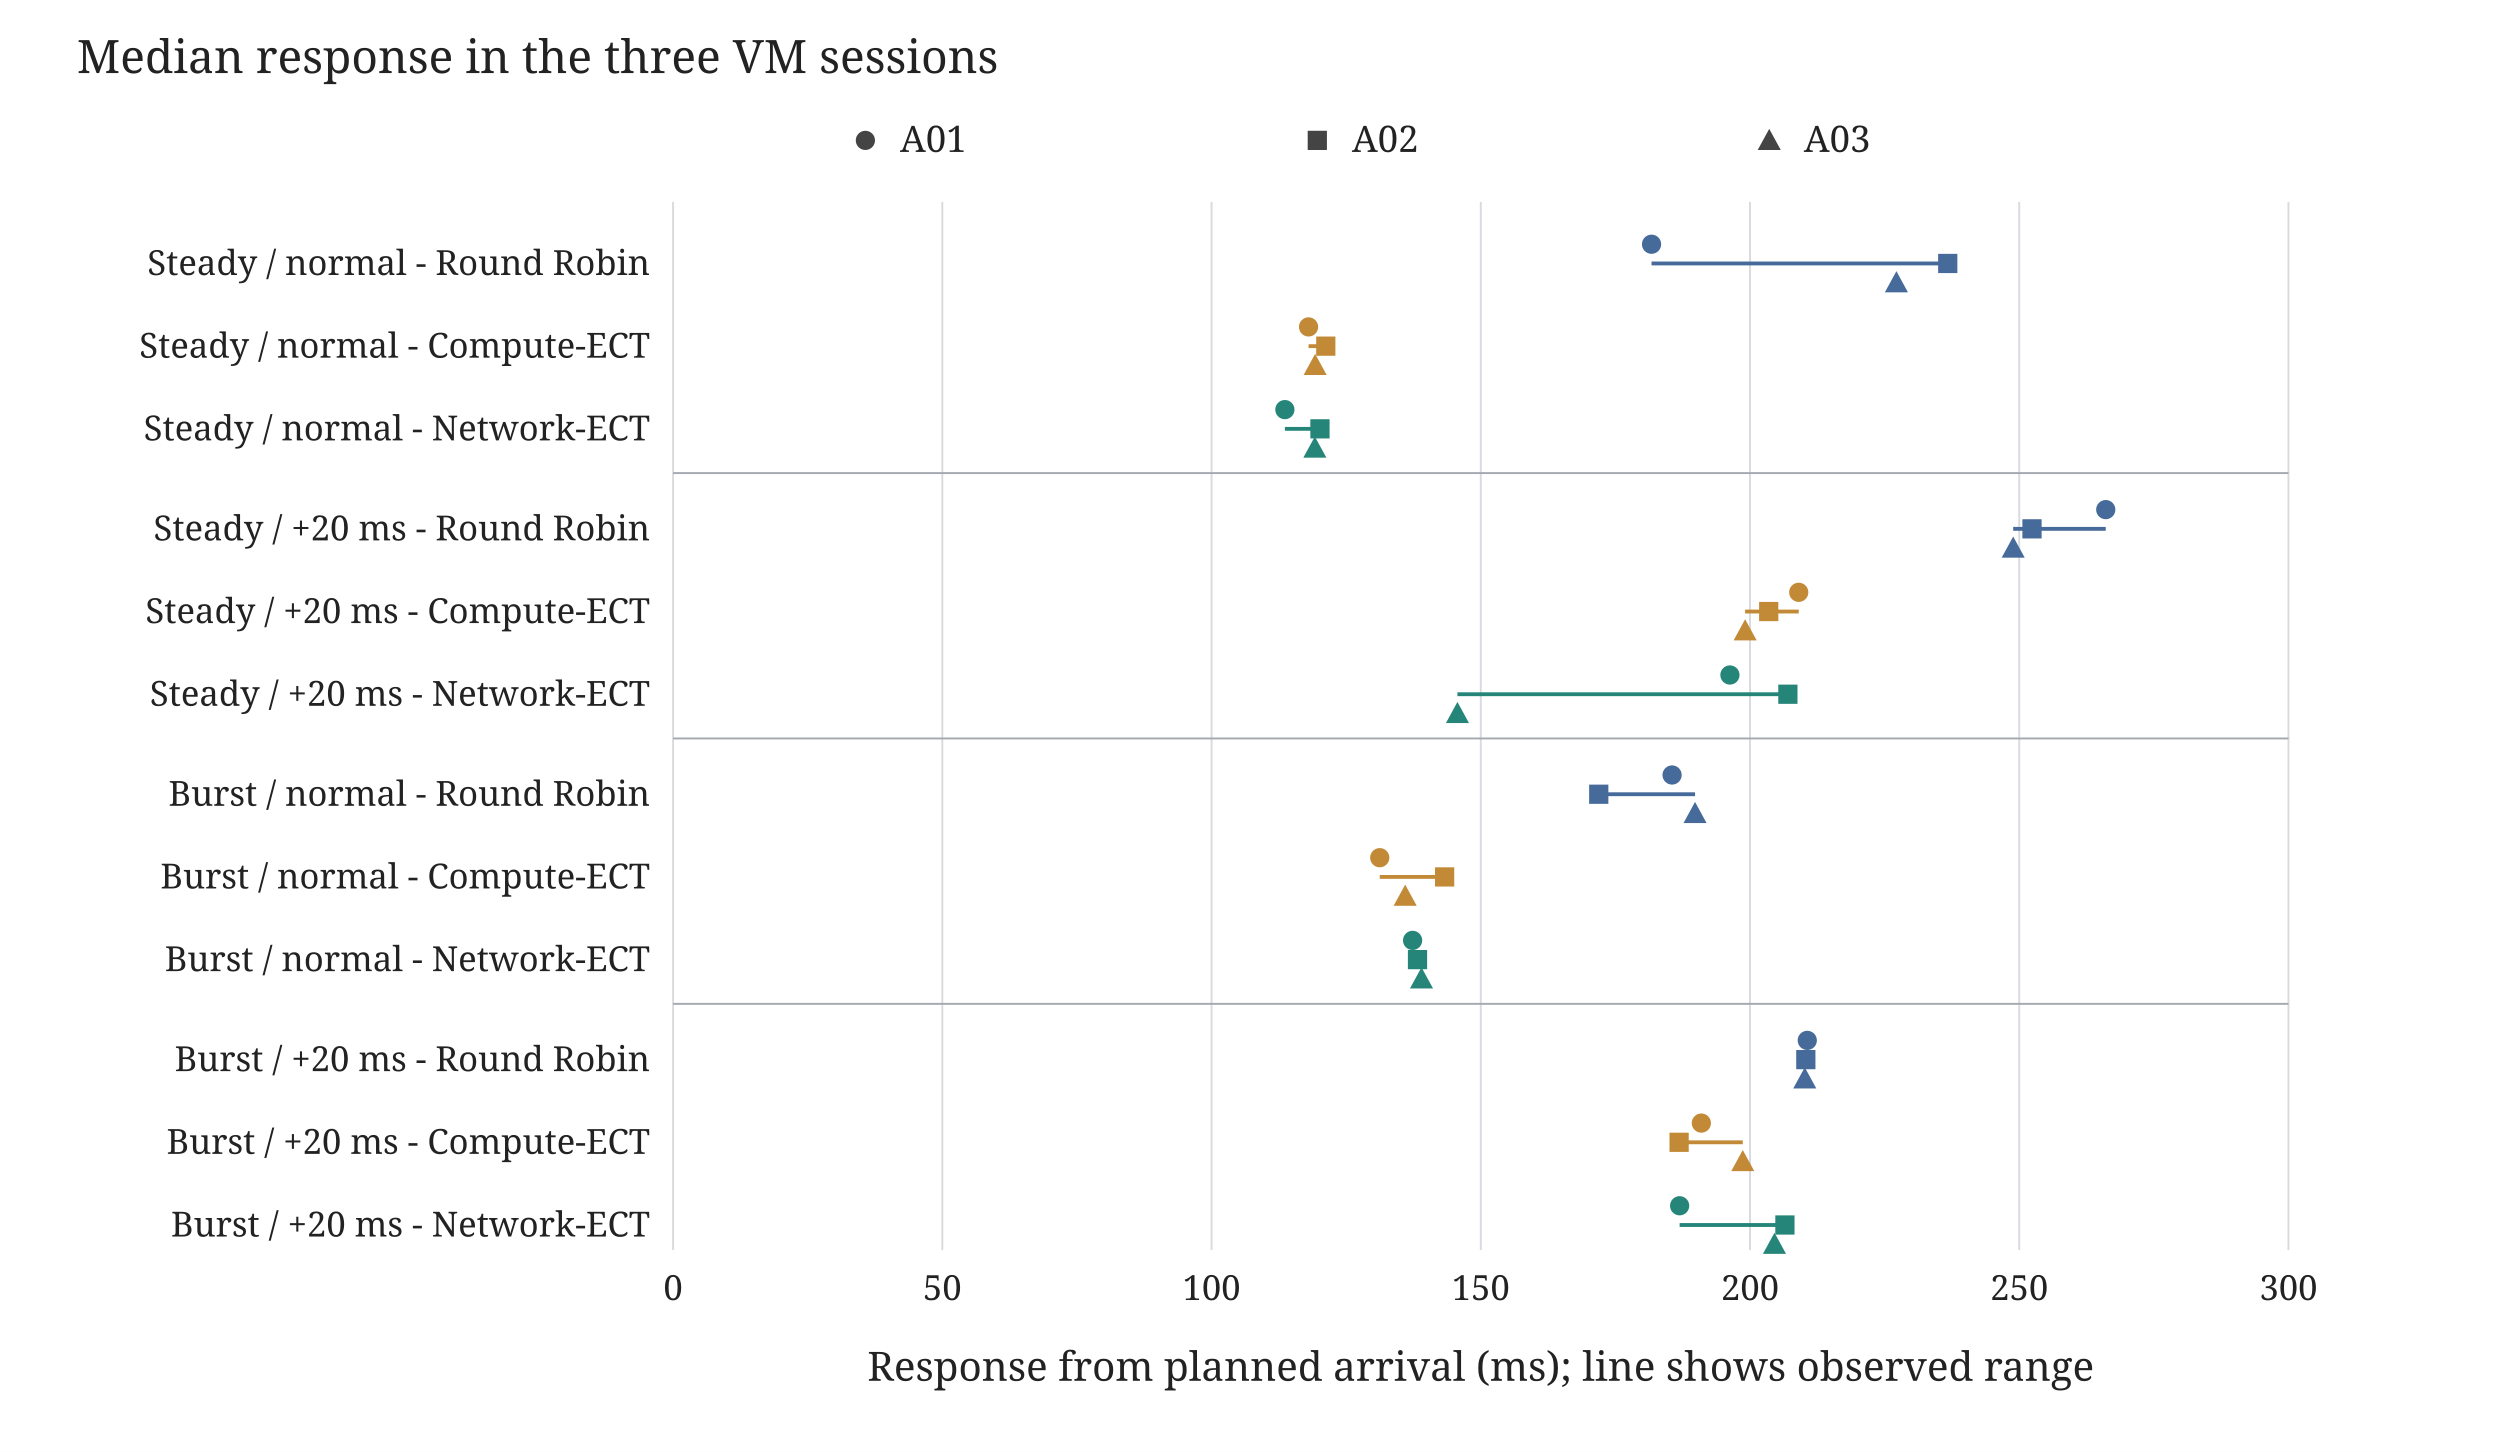
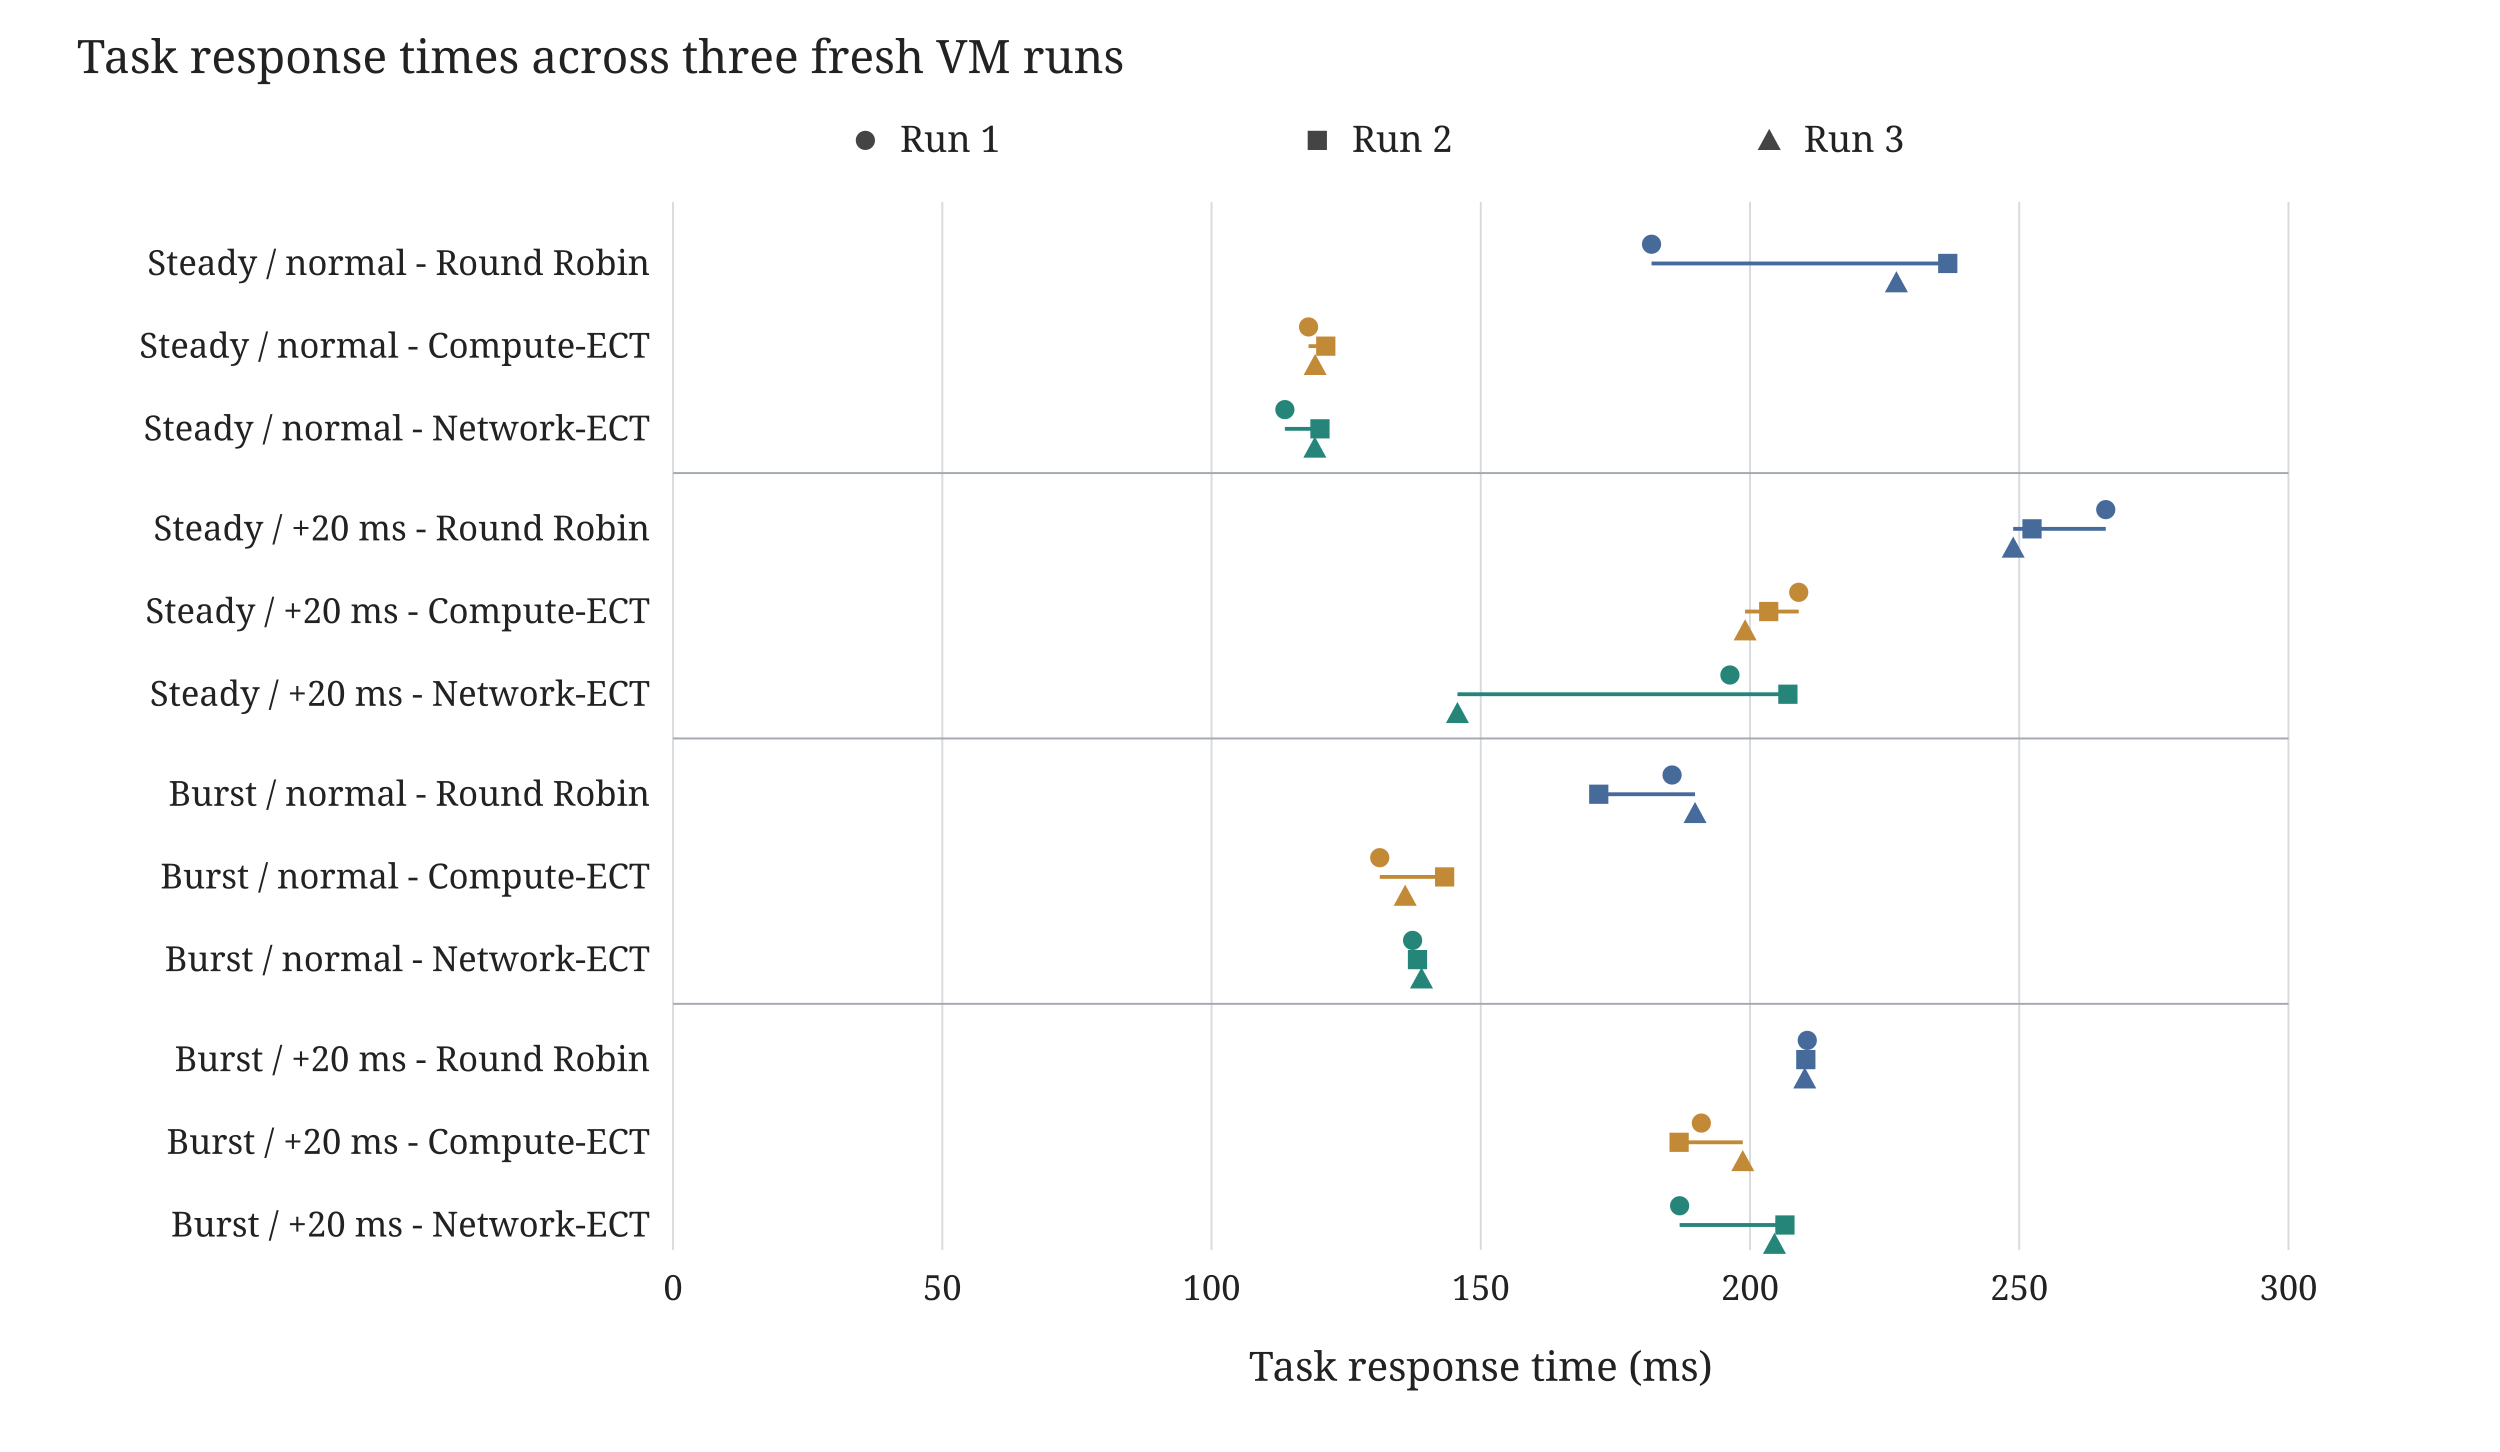
<svg xmlns="http://www.w3.org/2000/svg" width="1300" height="755" viewBox="0 0 1300 755">
  <rect width="100%" height="100%" fill="white" />
-   <text x="40" y="38" font-family="Georgia,serif" font-size="24" fill="#222">Median response in the three VM sessions</text>
+   <text x="40" y="38" font-family="Georgia,serif" font-size="24" fill="#222">Task response times across three fresh VM runs</text>
  <circle cx="450.00" cy="73.00" r="5" fill="#444" />
-   <text x="468" y="79" font-family="Georgia,serif" font-size="19" text-anchor="start" fill="#222">A01</text>
+   <text x="468" y="79" font-family="Georgia,serif" font-size="19" text-anchor="start" fill="#222">Run 1</text>
  <rect x="680.00" y="68.00" width="10" height="10" fill="#444" />
-   <text x="703" y="79" font-family="Georgia,serif" font-size="19" text-anchor="start" fill="#222">A02</text>
+   <text x="703" y="79" font-family="Georgia,serif" font-size="19" text-anchor="start" fill="#222">Run 2</text>
  <path d="M920.00,67.00 L914.00,78.00 L926.00,78.00 Z" fill="#444" />
-   <text x="938" y="79" font-family="Georgia,serif" font-size="19" text-anchor="start" fill="#222">A03</text>
+   <text x="938" y="79" font-family="Georgia,serif" font-size="19" text-anchor="start" fill="#222">Run 3</text>
  <line x1="350.0" y1="105" x2="350.0" y2="650" stroke="#d7dade" />
  <text x="350.0" y="676" font-family="Georgia,serif" font-size="18" text-anchor="middle" fill="#222">0</text>
  <line x1="490.0" y1="105" x2="490.0" y2="650" stroke="#d7dade" />
  <text x="490.0" y="676" font-family="Georgia,serif" font-size="18" text-anchor="middle" fill="#222">50</text>
  <line x1="630.0" y1="105" x2="630.0" y2="650" stroke="#d7dade" />
  <text x="630.0" y="676" font-family="Georgia,serif" font-size="18" text-anchor="middle" fill="#222">100</text>
  <line x1="770.0" y1="105" x2="770.0" y2="650" stroke="#d7dade" />
  <text x="770.0" y="676" font-family="Georgia,serif" font-size="18" text-anchor="middle" fill="#222">150</text>
  <line x1="910.0" y1="105" x2="910.0" y2="650" stroke="#d7dade" />
  <text x="910.0" y="676" font-family="Georgia,serif" font-size="18" text-anchor="middle" fill="#222">200</text>
  <line x1="1050.0" y1="105" x2="1050.0" y2="650" stroke="#d7dade" />
  <text x="1050.0" y="676" font-family="Georgia,serif" font-size="18" text-anchor="middle" fill="#222">250</text>
  <line x1="1190.0" y1="105" x2="1190.0" y2="650" stroke="#d7dade" />
  <text x="1190.0" y="676" font-family="Georgia,serif" font-size="18" text-anchor="middle" fill="#222">300</text>
  <text x="338" y="143" font-family="Georgia,serif" font-size="18" text-anchor="end" fill="#222">Steady / normal - Round Robin</text>
  <line x1="858.80" y1="137" x2="1012.83" y2="137" stroke="#466A9A" stroke-width="2" />
  <circle cx="858.80" cy="127.00" r="5" fill="#466A9A" />
  <rect x="1007.83" y="132.00" width="10" height="10" fill="#466A9A" />
  <path d="M986.13,141.00 L980.13,152.00 L992.13,152.00 Z" fill="#466A9A" />
  <text x="338" y="186" font-family="Georgia,serif" font-size="18" text-anchor="end" fill="#222">Steady / normal - Compute-ECT</text>
  <line x1="680.45" y1="180" x2="689.41" y2="180" stroke="#C28A37" stroke-width="2" />
  <circle cx="680.45" cy="170.00" r="5" fill="#C28A37" />
  <rect x="684.41" y="175.00" width="10" height="10" fill="#C28A37" />
  <path d="M683.87,184.00 L677.87,195.00 L689.87,195.00 Z" fill="#C28A37" />
  <text x="338" y="229" font-family="Georgia,serif" font-size="18" text-anchor="end" fill="#222">Steady / normal - Network-ECT</text>
  <line x1="668.14" y1="223" x2="686.38" y2="223" stroke="#258579" stroke-width="2" />
  <circle cx="668.14" cy="213.00" r="5" fill="#258579" />
  <rect x="681.38" y="218.00" width="10" height="10" fill="#258579" />
  <path d="M683.72,227.00 L677.72,238.00 L689.72,238.00 Z" fill="#258579" />
  <line x1="350" y1="246" x2="1190" y2="246" stroke="#a4a9b0" />
  <text x="338" y="281" font-family="Georgia,serif" font-size="18" text-anchor="end" fill="#222">Steady / +20 ms - Round Robin</text>
  <line x1="1046.86" y1="275" x2="1094.99" y2="275" stroke="#466A9A" stroke-width="2" />
  <circle cx="1094.99" cy="265.00" r="5" fill="#466A9A" />
  <rect x="1051.64" y="270.00" width="10" height="10" fill="#466A9A" />
  <path d="M1046.86,279.00 L1040.86,290.00 L1052.86,290.00 Z" fill="#466A9A" />
  <text x="338" y="324" font-family="Georgia,serif" font-size="18" text-anchor="end" fill="#222">Steady / +20 ms - Compute-ECT</text>
  <line x1="907.46" y1="318" x2="935.34" y2="318" stroke="#C28A37" stroke-width="2" />
  <circle cx="935.34" cy="308.00" r="5" fill="#C28A37" />
  <rect x="914.73" y="313.00" width="10" height="10" fill="#C28A37" />
  <path d="M907.46,322.00 L901.46,333.00 L913.46,333.00 Z" fill="#C28A37" />
  <text x="338" y="367" font-family="Georgia,serif" font-size="18" text-anchor="end" fill="#222">Steady / +20 ms - Network-ECT</text>
  <line x1="757.87" y1="361" x2="929.70" y2="361" stroke="#258579" stroke-width="2" />
  <circle cx="899.56" cy="351.00" r="5" fill="#258579" />
  <rect x="924.70" y="356.00" width="10" height="10" fill="#258579" />
  <path d="M757.87,365.00 L751.87,376.00 L763.87,376.00 Z" fill="#258579" />
  <line x1="350" y1="384" x2="1190" y2="384" stroke="#a4a9b0" />
  <text x="338" y="419" font-family="Georgia,serif" font-size="18" text-anchor="end" fill="#222">Burst / normal - Round Robin</text>
  <line x1="831.35" y1="413" x2="881.42" y2="413" stroke="#466A9A" stroke-width="2" />
  <circle cx="869.48" cy="403.00" r="5" fill="#466A9A" />
  <rect x="826.35" y="408.00" width="10" height="10" fill="#466A9A" />
  <path d="M881.42,417.00 L875.42,428.00 L887.42,428.00 Z" fill="#466A9A" />
  <text x="338" y="462" font-family="Georgia,serif" font-size="18" text-anchor="end" fill="#222">Burst / normal - Compute-ECT</text>
  <line x1="717.47" y1="456" x2="751.21" y2="456" stroke="#C28A37" stroke-width="2" />
  <circle cx="717.47" cy="446.00" r="5" fill="#C28A37" />
  <rect x="746.21" y="451.00" width="10" height="10" fill="#C28A37" />
  <path d="M730.69,460.00 L724.69,471.00 L736.69,471.00 Z" fill="#C28A37" />
  <text x="338" y="505" font-family="Georgia,serif" font-size="18" text-anchor="end" fill="#222">Burst / normal - Network-ECT</text>
  <line x1="734.55" y1="499" x2="739.18" y2="499" stroke="#258579" stroke-width="2" />
  <circle cx="734.55" cy="489.00" r="5" fill="#258579" />
  <rect x="732.10" y="494.00" width="10" height="10" fill="#258579" />
  <path d="M739.18,503.00 L733.18,514.00 L745.18,514.00 Z" fill="#258579" />
  <line x1="350" y1="522" x2="1190" y2="522" stroke="#a4a9b0" />
  <text x="338" y="557" font-family="Georgia,serif" font-size="18" text-anchor="end" fill="#222">Burst / +20 ms - Round Robin</text>
  <line x1="938.48" y1="551" x2="939.78" y2="551" stroke="#466A9A" stroke-width="2" />
  <circle cx="939.78" cy="541.00" r="5" fill="#466A9A" />
  <rect x="934.03" y="546.00" width="10" height="10" fill="#466A9A" />
  <path d="M938.48,555.00 L932.48,566.00 L944.48,566.00 Z" fill="#466A9A" />
  <text x="338" y="600" font-family="Georgia,serif" font-size="18" text-anchor="end" fill="#222">Burst / +20 ms - Compute-ECT</text>
  <line x1="873.14" y1="594" x2="906.24" y2="594" stroke="#C28A37" stroke-width="2" />
  <circle cx="884.70" cy="584.00" r="5" fill="#C28A37" />
  <rect x="868.14" y="589.00" width="10" height="10" fill="#C28A37" />
  <path d="M906.24,598.00 L900.24,609.00 L912.24,609.00 Z" fill="#C28A37" />
  <text x="338" y="643" font-family="Georgia,serif" font-size="18" text-anchor="end" fill="#222">Burst / +20 ms - Network-ECT</text>
  <line x1="873.41" y1="637" x2="928.16" y2="637" stroke="#258579" stroke-width="2" />
  <circle cx="873.41" cy="627.00" r="5" fill="#258579" />
  <rect x="923.16" y="632.00" width="10" height="10" fill="#258579" />
  <path d="M922.73,641.00 L916.73,652.00 L928.73,652.00 Z" fill="#258579" />
-   <text x="770.0" y="718" font-family="Georgia,serif" font-size="21" text-anchor="middle" fill="#222">Response from planned arrival (ms); line shows observed range</text>
+   <text x="770.0" y="718" font-family="Georgia,serif" font-size="21" text-anchor="middle" fill="#222">Task response time (ms)</text>
</svg>
